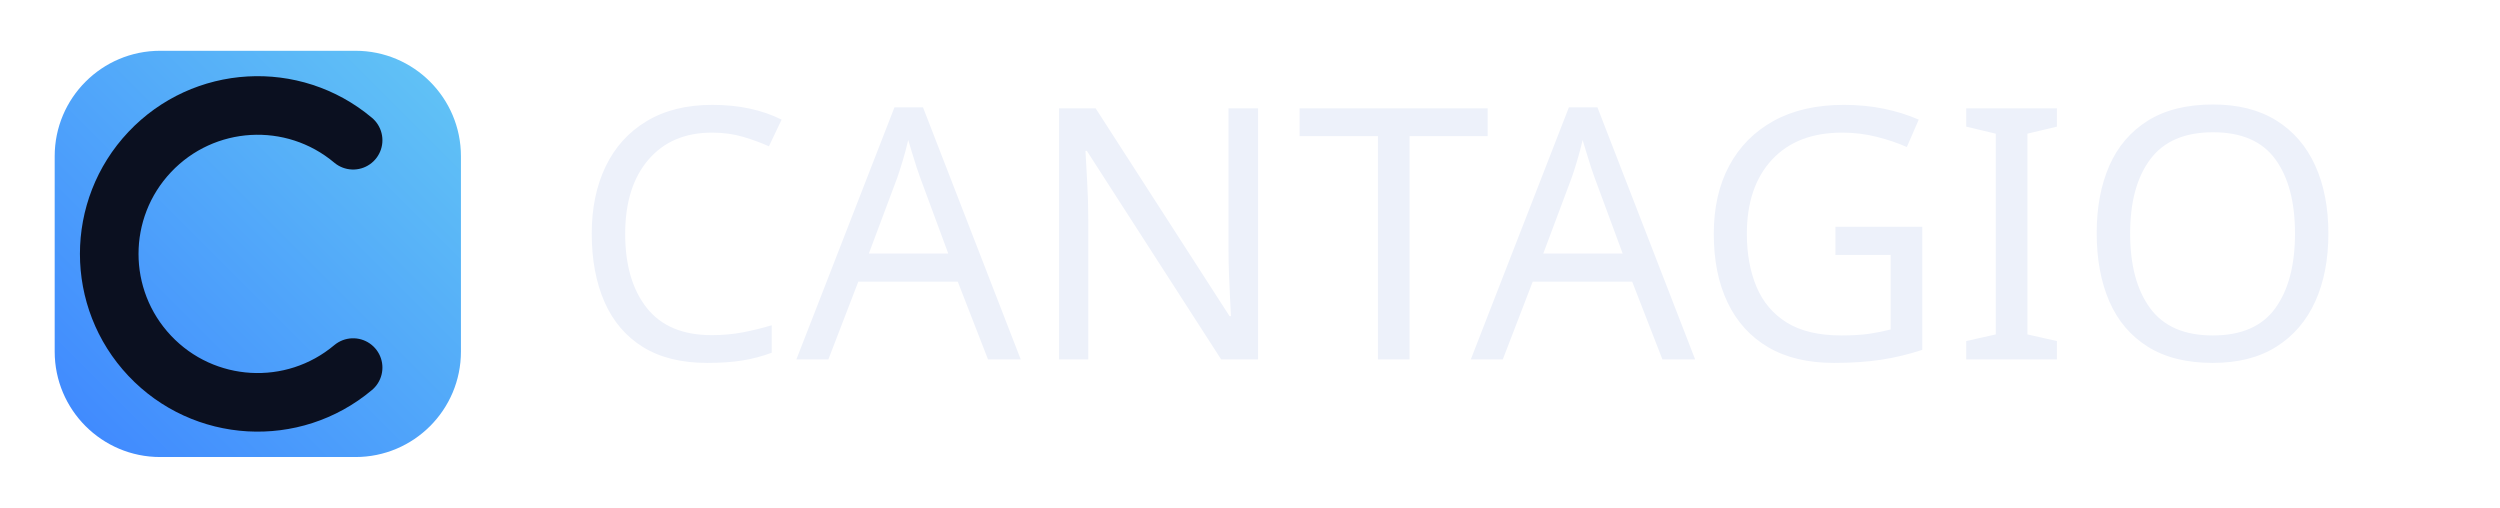
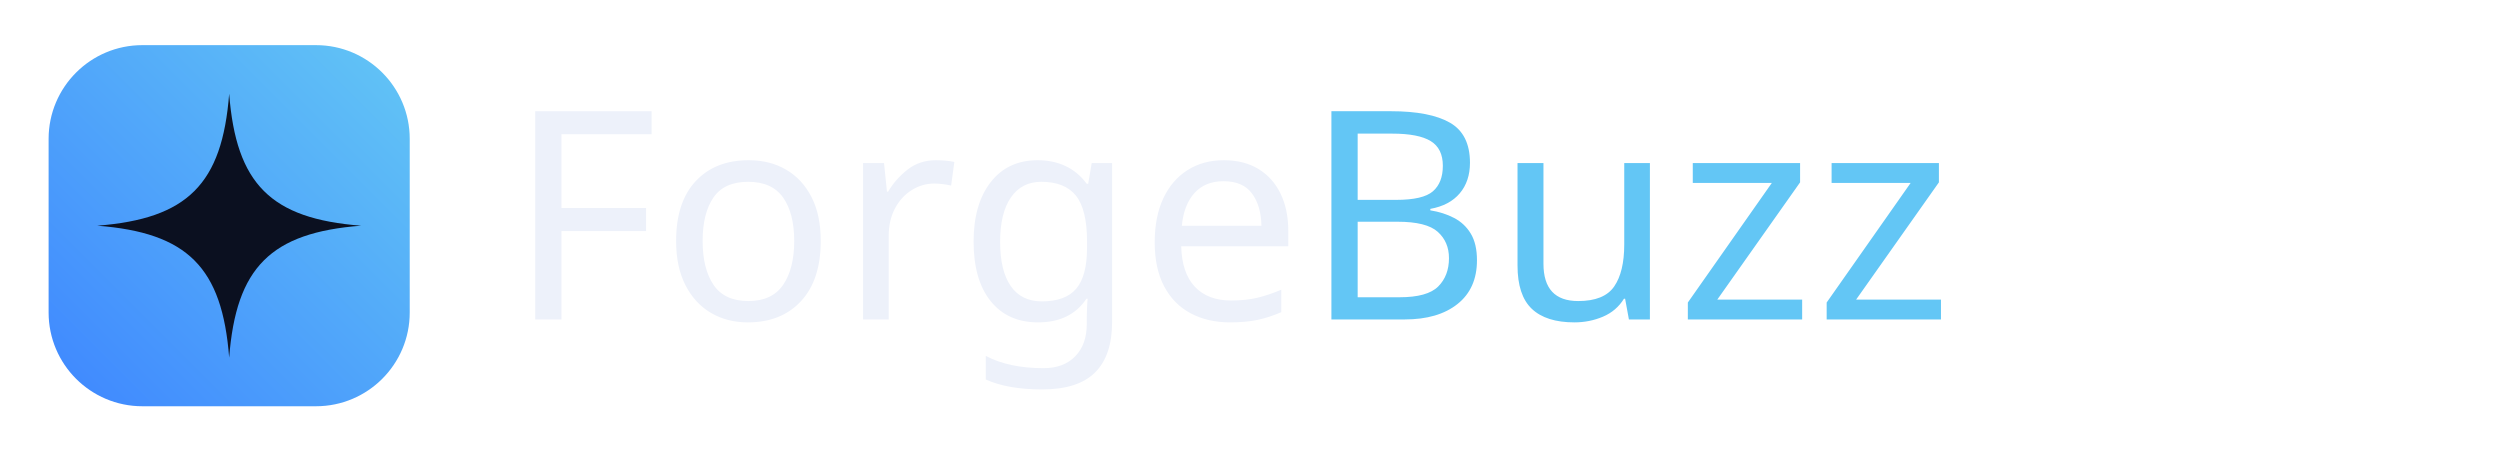
- <svg xmlns="http://www.w3.org/2000/svg" viewBox="0 0 640 130" role="img" aria-label="Cantagio logo">
+ <svg xmlns="http://www.w3.org/2000/svg" viewBox="0 0 720 130" role="img" aria-label="ForgeBuzz logo">
  <defs>
-     <linearGradient id="soft" x1="0" y1="1" x2="1" y2="0">
+     <linearGradient id="sg" x1="0" y1="1" x2="1" y2="0">
      <stop offset="0" stop-color="#3E86FF" />
      <stop offset="1" stop-color="#63C6F5" />
    </linearGradient>
  </defs>
  <g transform="translate(6 5)">
-     <rect x="8" y="8" width="104" height="104" rx="27" fill="url(#soft)" />
-     <path d="M84.4 30.9 A38 38 0 1 0 84.4 89.1" fill="none" stroke="#0B1020" stroke-width="15" stroke-linecap="round" />
+     <rect x="8" y="8" width="104" height="104" rx="27" fill="url(#sg)" />
+     <path d="M60 22 C 62 48 72 58 98 60 C 72 62 62 72 60 98 C 58 72 48 62 22 60 C 48 58 58 48 60 22 Z" fill="#0B1020" />
  </g>
-   <text x="146" y="92" font-family="Anton, 'Arial Narrow', Impact, sans-serif" font-size="90" letter-spacing="1" fill="#EDF1FA">CANTAGIO</text>
+   <text x="146" y="92" font-family="Anton, 'Arial Narrow', Impact, sans-serif" font-size="84" letter-spacing="0.5" fill="#EDF1FA">Forge<tspan fill="#63C6F5">Buzz</tspan>
+   </text>
</svg>
